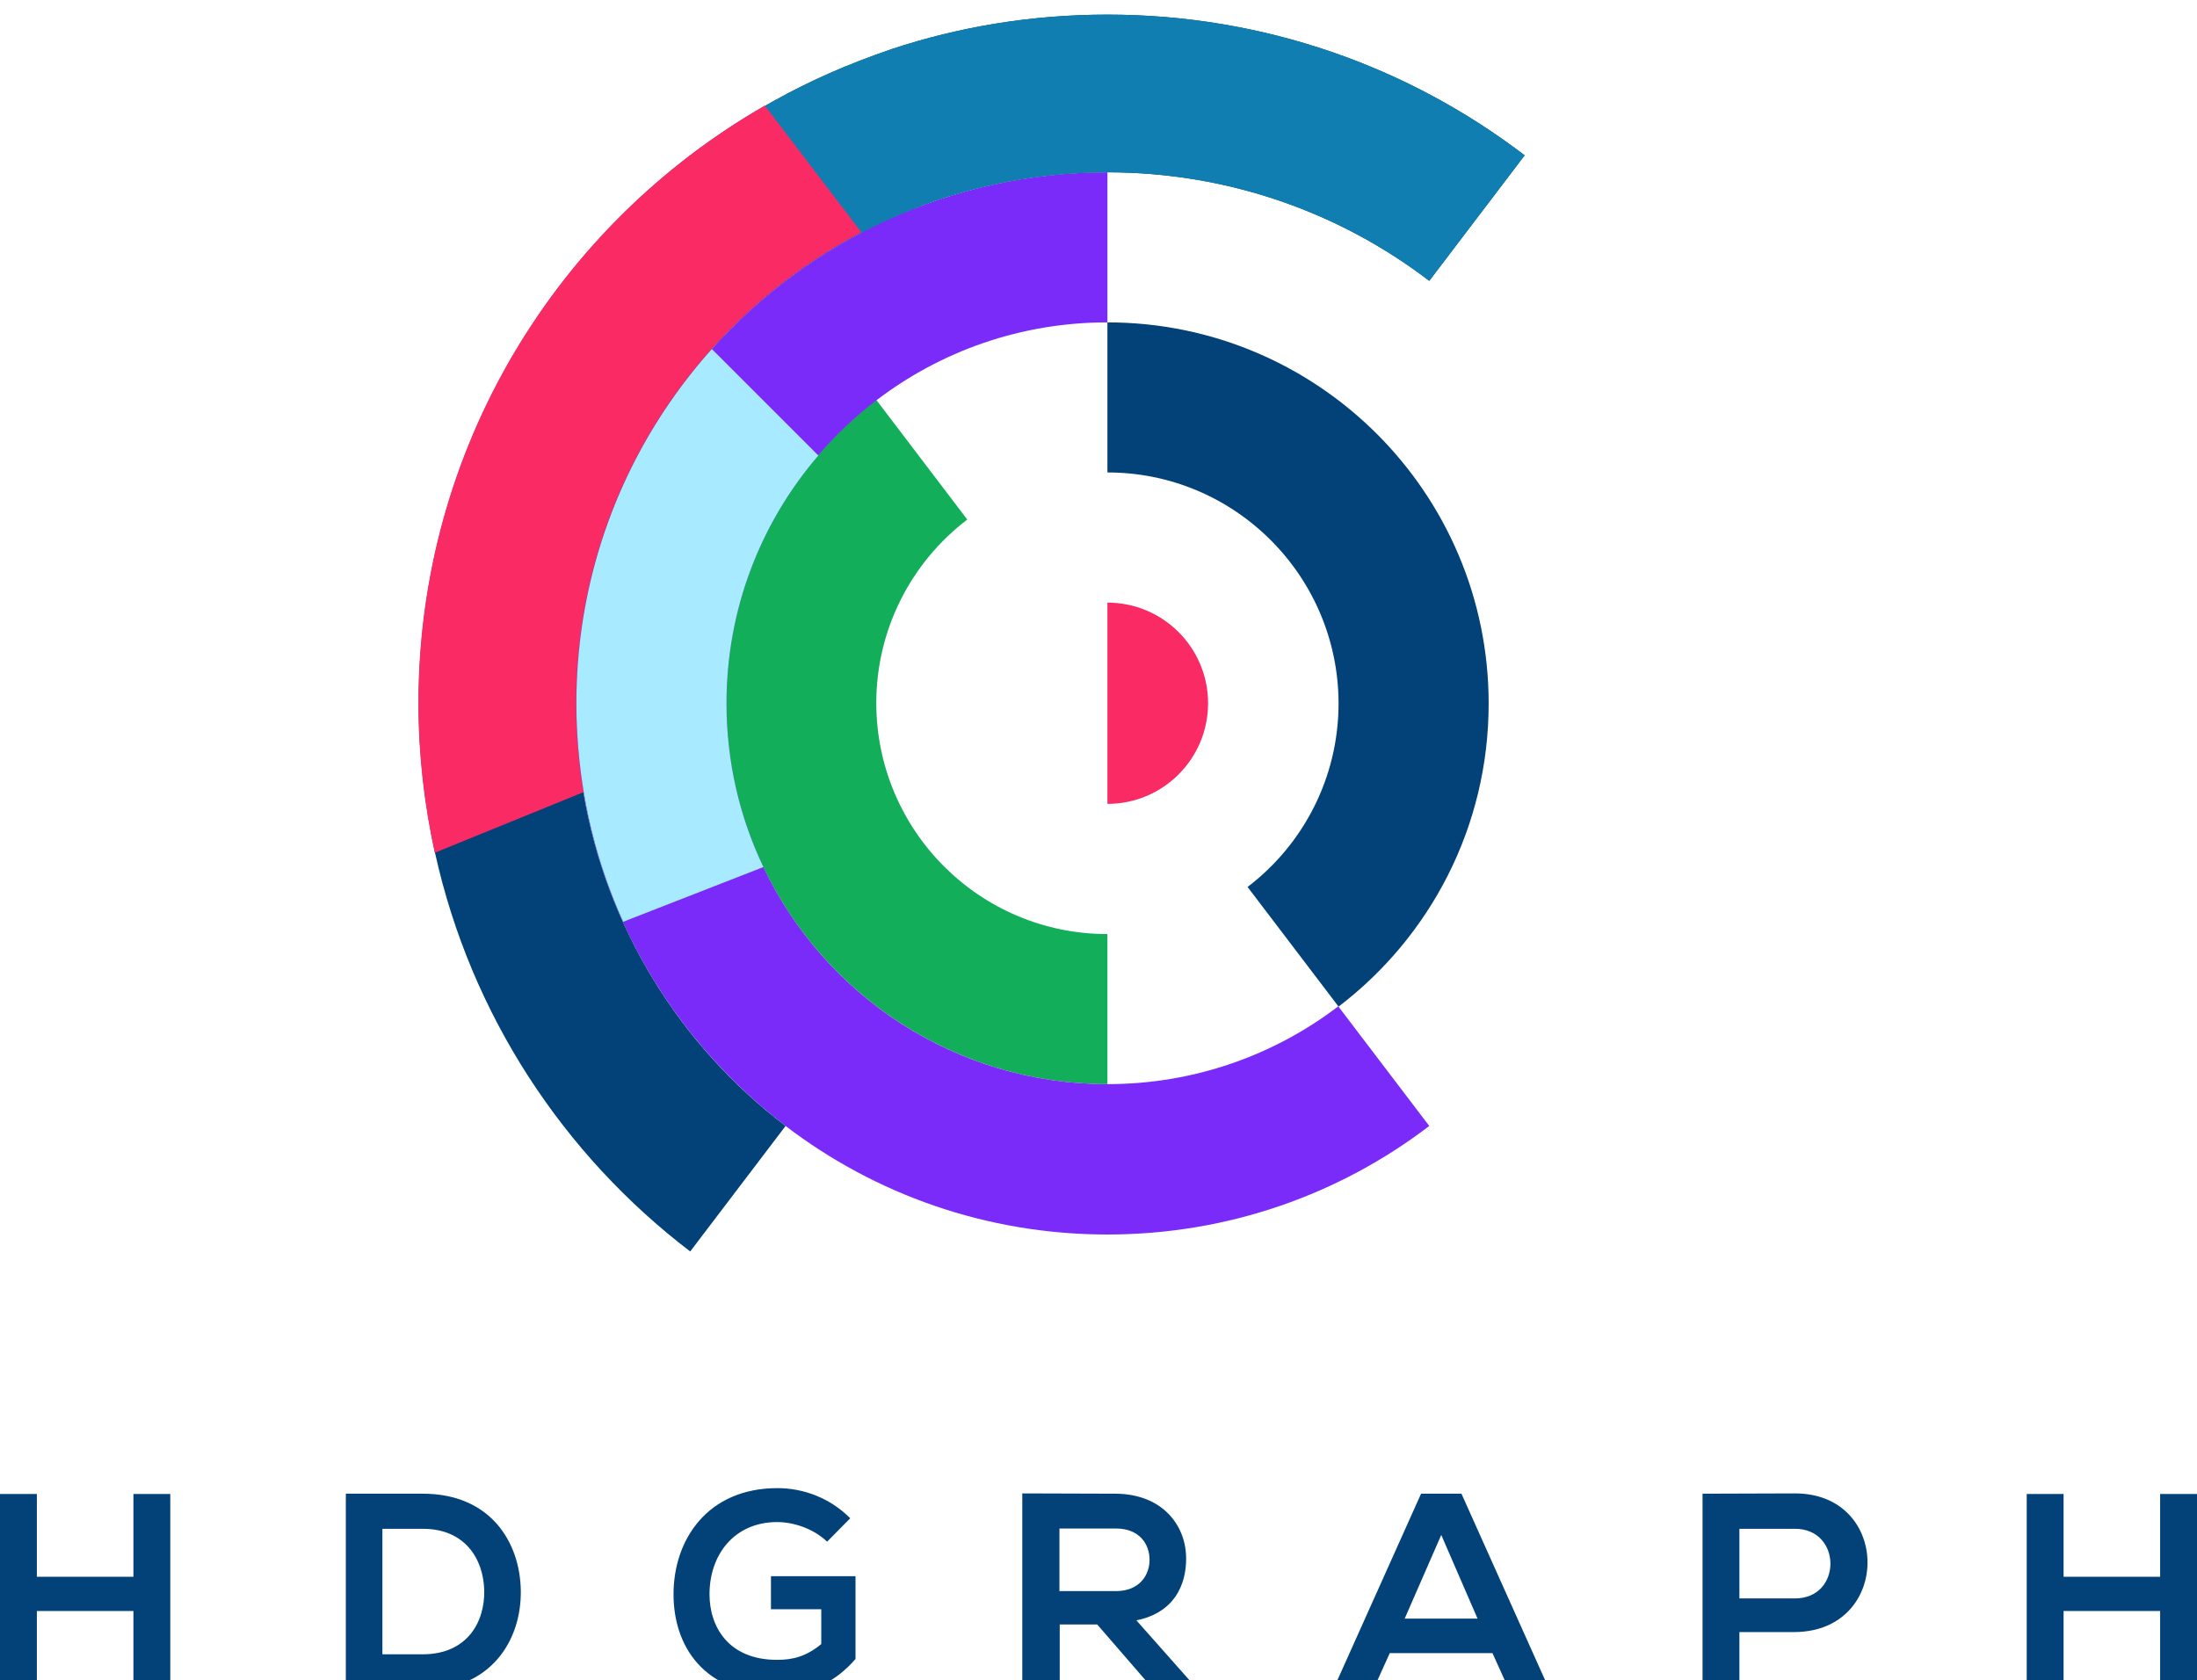
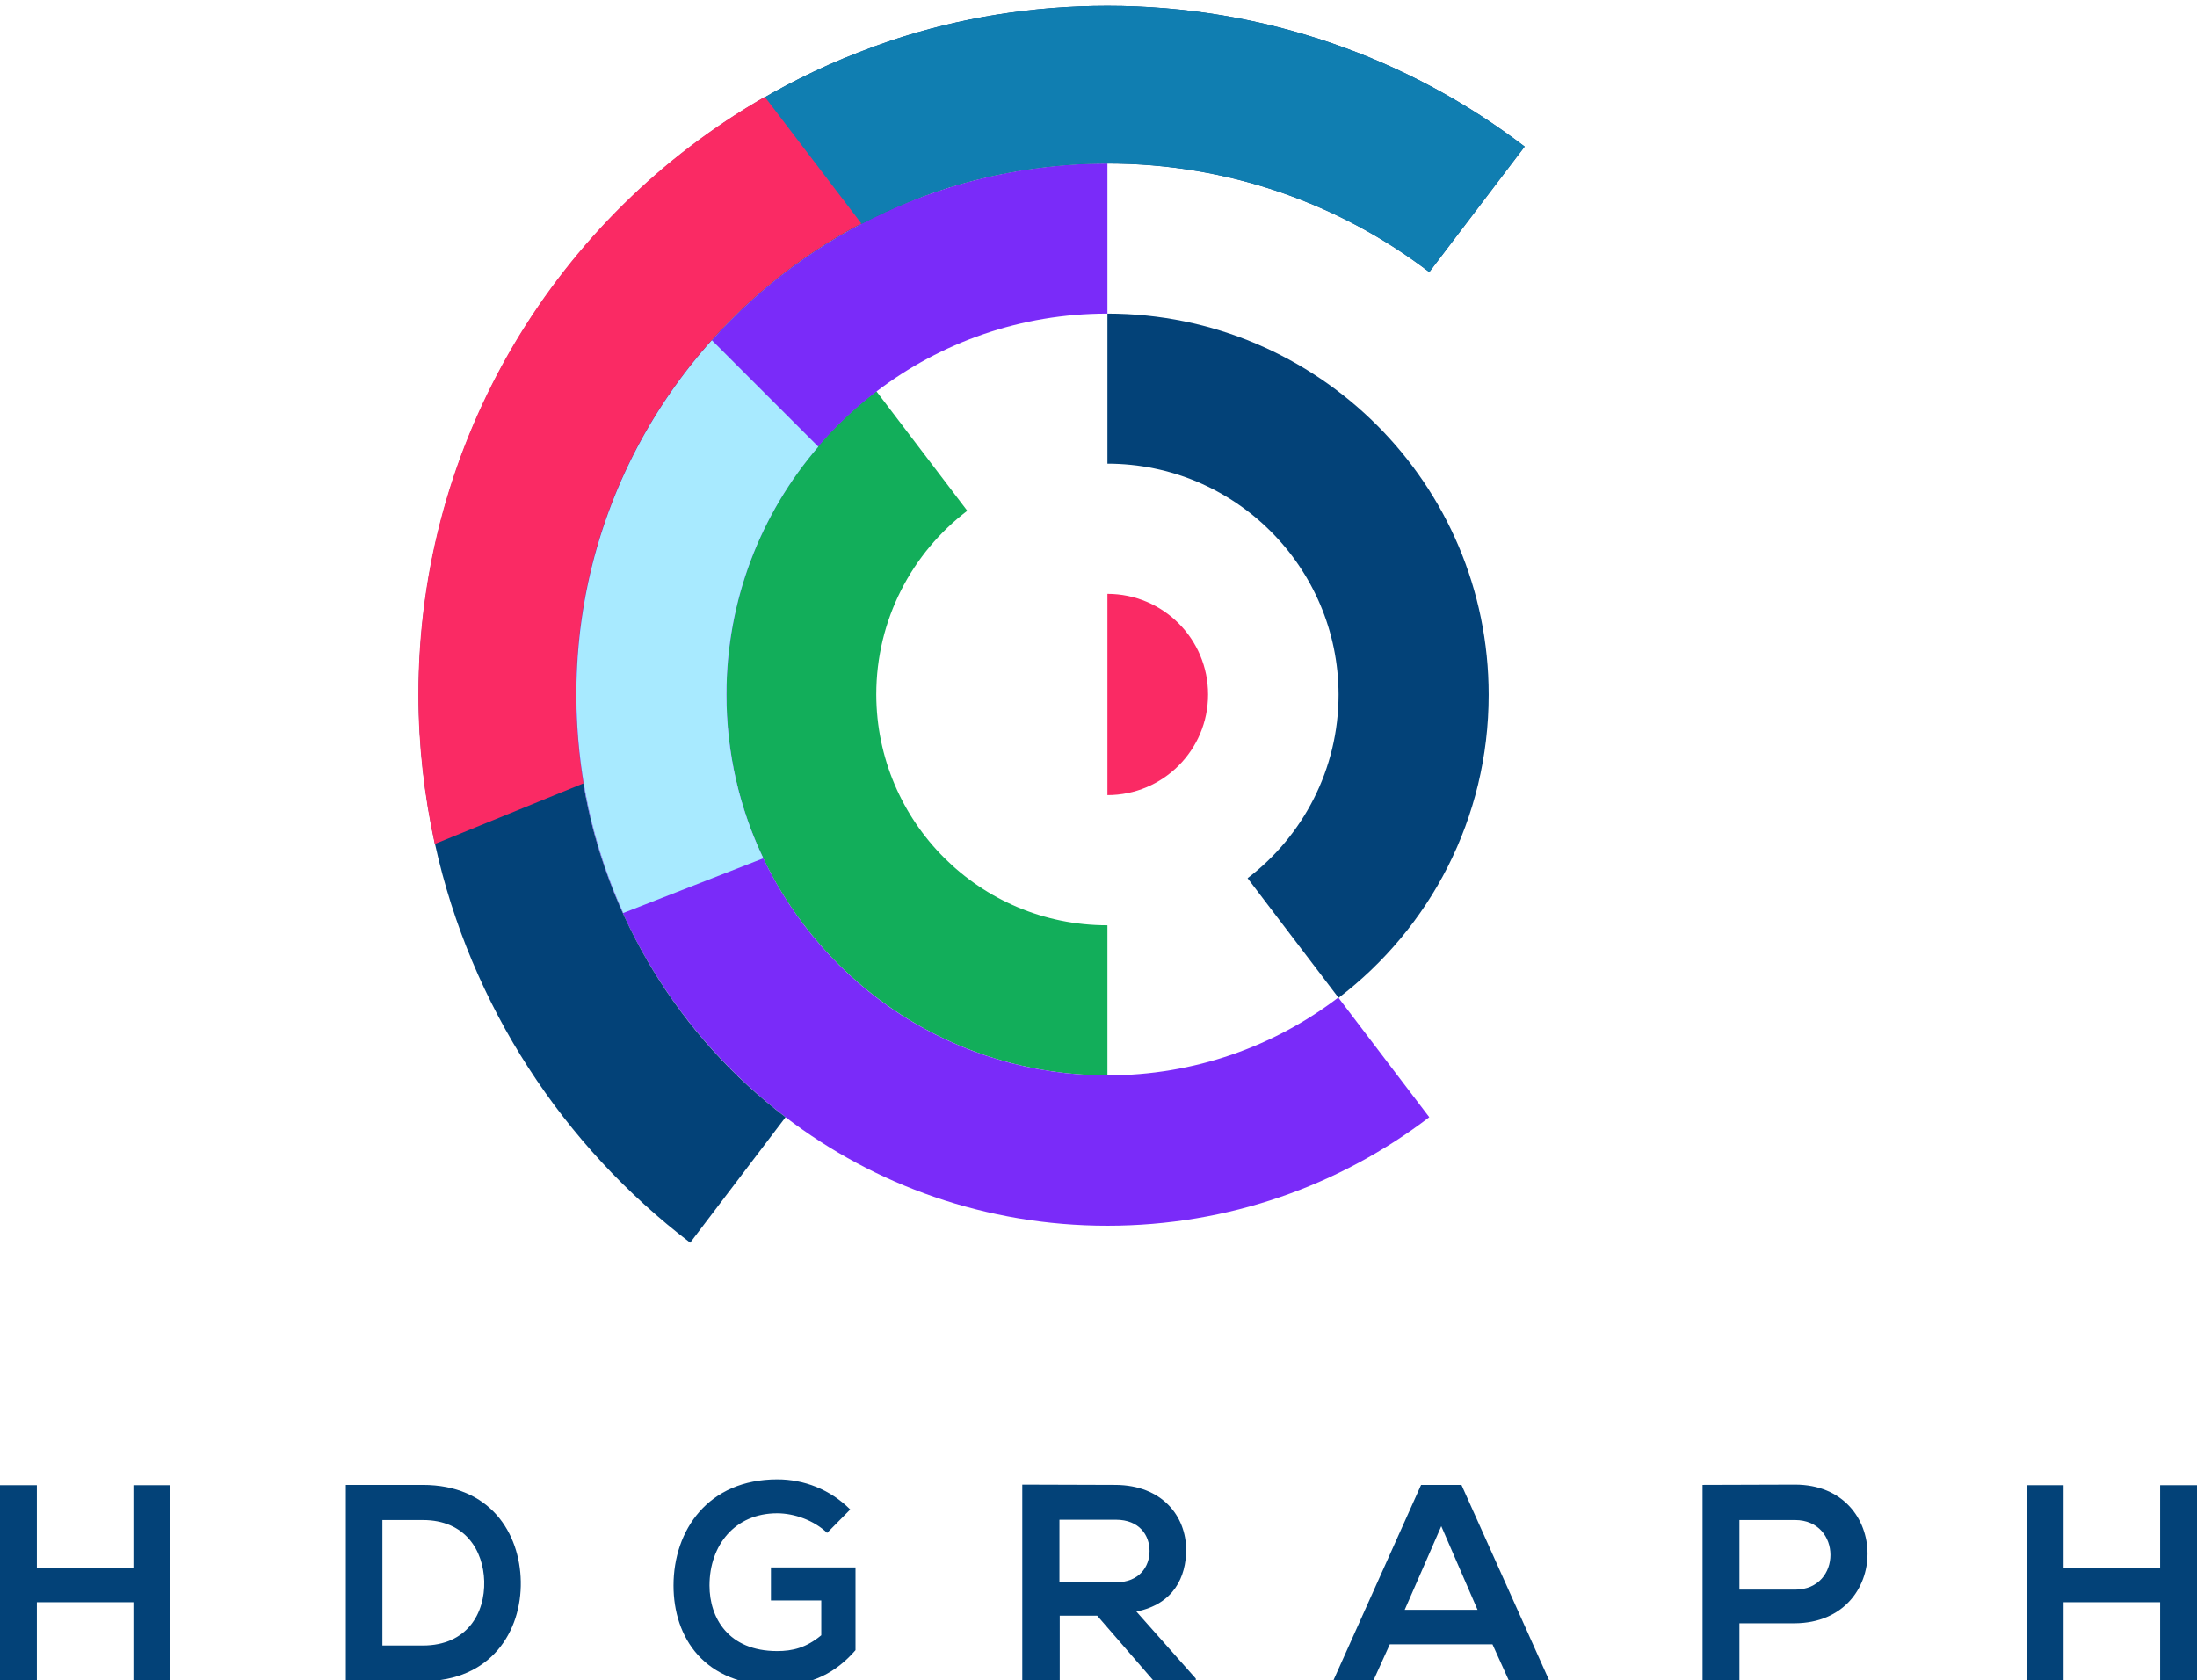
- <svg xmlns="http://www.w3.org/2000/svg" version="1.1" id="Layer_1" x="0px" y="0px" style="enable-background:new 0 0 2000 2000;" xml:space="preserve" viewBox="624.6 707.9 750.9 574.2">
+ <svg xmlns="http://www.w3.org/2000/svg" version="1.1" id="Layer_1" x="0px" y="0px" style="enable-background:new 0 0 2000 2000;" xml:space="preserve" viewBox="624.6 710.9 750.9 574.2">
  <style type="text/css">
		.st0{fill:#034278;}
		.st1{fill:#12AE5A;}
		.st2{fill:#7A2BF9;}
		.st3{fill:#FA2A64;}
		.st4{fill:#A8EAFF;}
		.st5{fill:#107EB1;}
	</style>
  <g>
    <g>
      <g>
        <path class="st0" d="M670.2,1285.7v-27.1h-33v27.1h-12.6v-67.1h12.6v28.3h33v-28.3h12.6v67.1H670.2z" />
        <path class="st0" d="M802.6,1251.5c0.3,17-10.1,34.1-33.5,34.1c-8.2,0-18.1,0-26.3,0v-67.1c8.2,0,18.1,0,26.3,0     C792.1,1218.5,802.3,1234.9,802.6,1251.5z M755.3,1273.4h13.8c15.2,0,21.3-11.1,21-22c-0.3-10.4-6.4-20.9-21-20.9h-13.8V1273.4z" />
        <path class="st0" d="M907.3,1234.9c-4.5-4.3-11.2-6.7-17.1-6.7c-14.4,0-23.1,10.9-23.1,24.7c0,11,6.4,22.4,23.1,22.4     c5.3,0,9.9-1.1,15.1-5.4v-11.9h-17.2v-11.3H917v28.3c-6.6,7.6-14.9,12.1-26.7,12.1c-25.2,0-35.5-16.6-35.5-34.2     c0-18.9,11.8-36.3,35.5-36.3c9,0,18,3.4,24.9,10.3L907.3,1234.9z" />
        <path class="st0" d="M1033.4,1285.6H1019l-19.4-22.4h-12.8v22.4H974v-67.2c10.6,0,21.3,0.1,31.9,0.1     c15.8,0.1,24.1,10.6,24.1,22.2c0,9.2-4.2,18.5-17,21.1l20.3,22.9V1285.6z M986.7,1230.3v21.5h19.3c8,0,11.5-5.4,11.5-10.7     c0-5.4-3.5-10.7-11.5-10.7H986.7z" />
        <path class="st0" d="M1134.7,1273h-35.1l-5.7,12.6h-13.7l30.1-67.1h13.8l30.1,67.1h-13.8L1134.7,1273z M1117.2,1232.6l-12.5,28.6     h24.9L1117.2,1232.6z" />
        <path class="st0" d="M1219.1,1265.9v19.7h-12.6v-67.1c10.4,0,21.2-0.1,31.6-0.1c33,0,33.1,47.1,0,47.4H1219.1z M1219.1,1254.3h19     c16.2,0,16.1-23.8,0-23.8h-19V1254.3z" />
        <path class="st0" d="M1362.9,1285.7v-27.1h-33v27.1h-12.6v-67.1h12.6v28.3h33v-28.3h12.6v67.1H1362.9z" />
      </g>
    </g>
    <path class="st0" d="M1003.1,869.4v-51.3c71.9,0,130.3,58.3,130.3,130.3c0,42.3-20.1,79.8-51.3,103.6l-31.1-40.9   c18.9-14.4,31.1-37.2,31.1-62.8C1082,904.8,1046.7,869.4,1003.1,869.4z" />
    <path class="st1" d="M1003.1,1027.2v51.3c-71.9,0-130.3-58.3-130.3-130.3c0-42.3,20.1-79.8,51.3-103.6l31.1,40.9   c-18.9,14.4-31.1,37.2-31.1,62.8C924.2,991.9,959.5,1027.2,1003.1,1027.2z" />
    <path class="st2" d="M1113.1,1092.8c-30.5,23.3-68.6,37.1-110,37.1c-41.4,0-79.5-13.8-110-37.1c-23.8-18.2-43.1-42.1-55.6-69.7   c-10.3-22.8-16-48.1-16-74.7c0-46.5,17.5-89,46.3-121.1c33.2-37.1,81.5-60.5,135.3-60.5v51.3c-29.7,0-57,9.9-78.9,26.6   c-7.3,5.6-14,11.9-20,18.9c-19.5,22.8-31.3,52.4-31.3,84.7c0,20.1,4.5,39,12.6,56c20.9,43.9,65.7,74.2,117.6,74.2   c29.7,0,57-9.9,78.9-26.6L1113.1,1092.8z" />
    <path class="st0" d="M1145.7,761l-32.6,42.9c-30.5-23.3-68.6-37.1-110-37.1c-16.9,0-33.3,2.3-48.8,6.6c-0.2,0.1-0.4,0.1-0.7,0.2   c-6.1,1.7-12,3.7-17.8,6.1c-5.7,2.3-11.3,4.9-16.7,7.7c0,0,0,0-0.1,0c-57.9,30.3-97.5,91.1-97.5,161c0,10.4,0.9,20.6,2.5,30.4   c7.8,46.3,33.2,86.7,69.1,114l-32.6,42.9c-43.4-33.1-75-81-87.2-136.2c-3.6-16.5-5.6-33.6-5.6-51.1c0-81.2,41.1-152.8,103.6-195.1   c11.4-7.7,23.6-14.5,36.4-20.2c7-3.1,14.3-5.9,21.6-8.4c23.2-7.7,48-11.8,73.8-11.8C1056.7,712.9,1106.2,730.8,1145.7,761z" />
    <g>
      <path class="st3" d="M1003.1,913.9c19,0,34.4,15.4,34.4,34.4c0,19-15.4,34.4-34.4,34.4V913.9z" />
    </g>
    <path class="st4" d="M872.9,948.3c0,20.1,4.5,39,12.6,56l-47.9,18.7c-10.3-22.8-16-48.1-16-74.7c0-46.5,17.5-89,46.3-121.1   l36.4,36.4C884.7,886.4,872.9,916,872.9,948.3z" />
    <path class="st5" d="M1145.7,761l-32.6,42.9c-30.5-23.3-68.6-37.1-110-37.1c-16.9,0-33.3,2.3-48.8,6.6c-0.2,0.1-0.4,0.1-0.7,0.2   c-6.1,1.7-12,3.7-17.8,6.1c-5.7,2.3-11.3,4.9-16.7,7.7c0,0,0,0-0.1,0l-47.7-34.1c11.4-7.7,23.6-14.5,36.4-20.2   c7-3.1,14.3-5.9,21.6-8.4c23.2-7.7,48-11.8,73.8-11.8C1056.7,712.9,1106.2,730.8,1145.7,761z" />
    <path class="st3" d="M821.5,948.3c0,10.4,0.9,20.6,2.5,30.4l-50.8,20.7c-3.6-16.5-5.6-33.6-5.6-51.1c0-87.4,47.6-163.7,118.4-204.3   l33,43.3C861.1,817.7,821.5,878.4,821.5,948.3z" />
  </g>
</svg>
